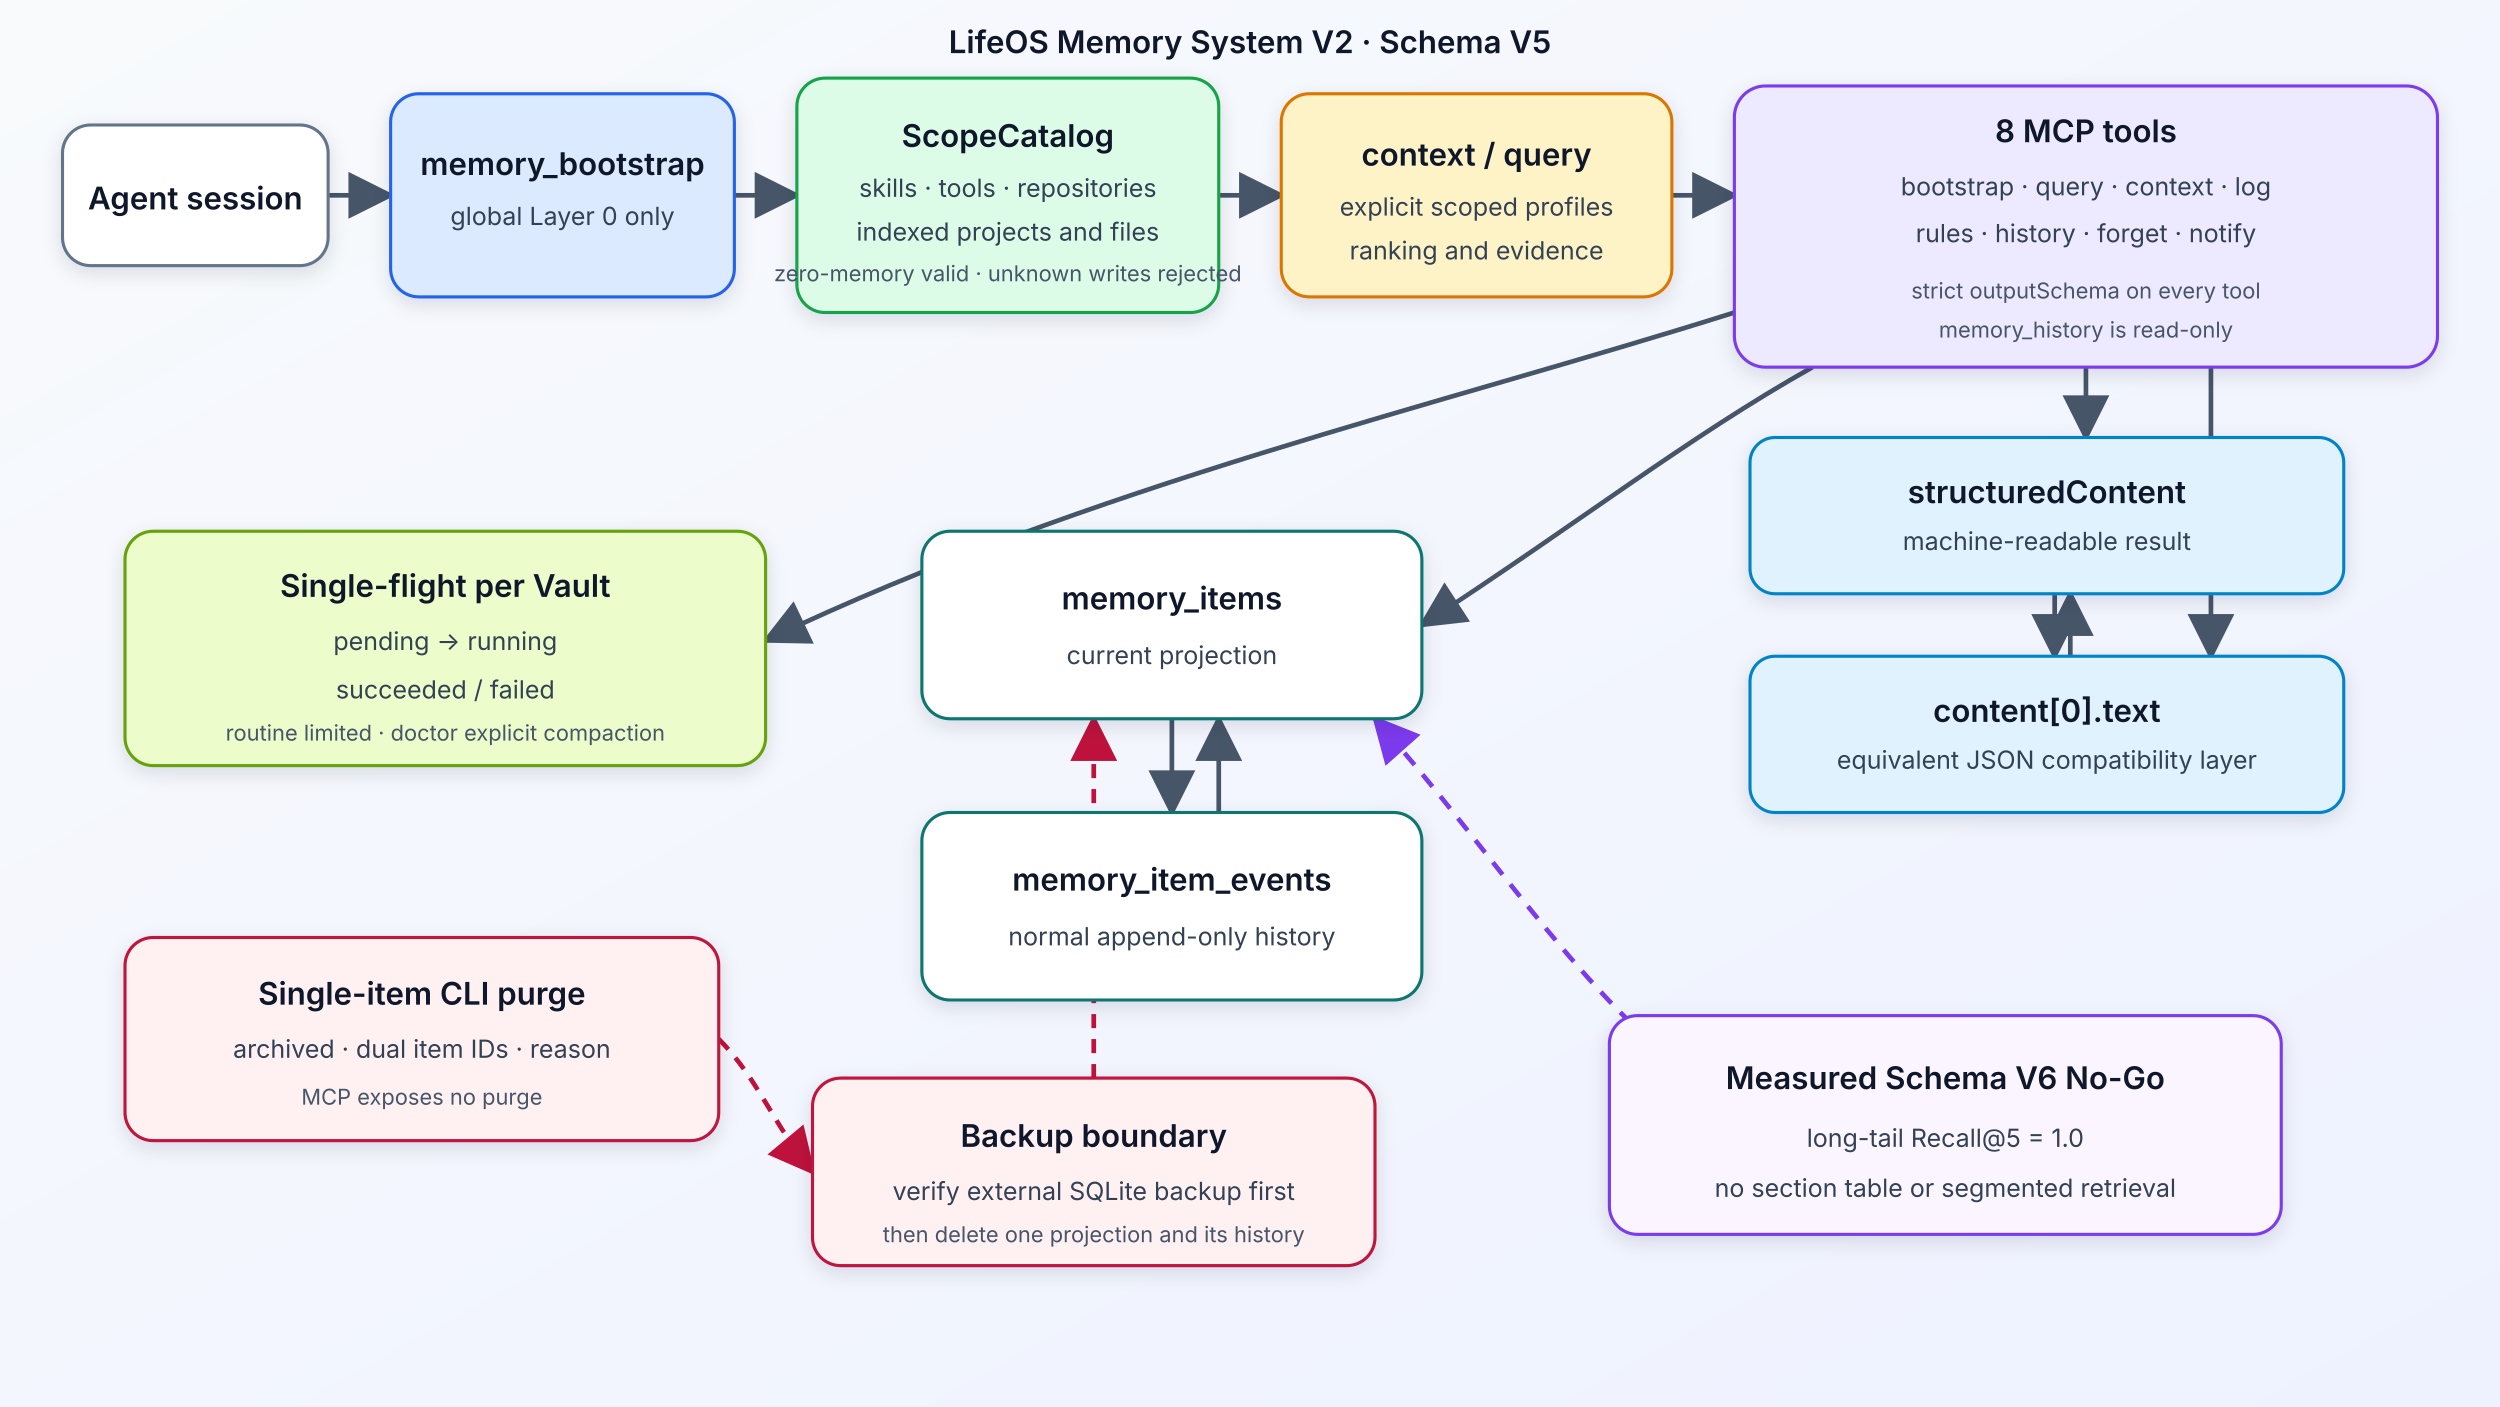
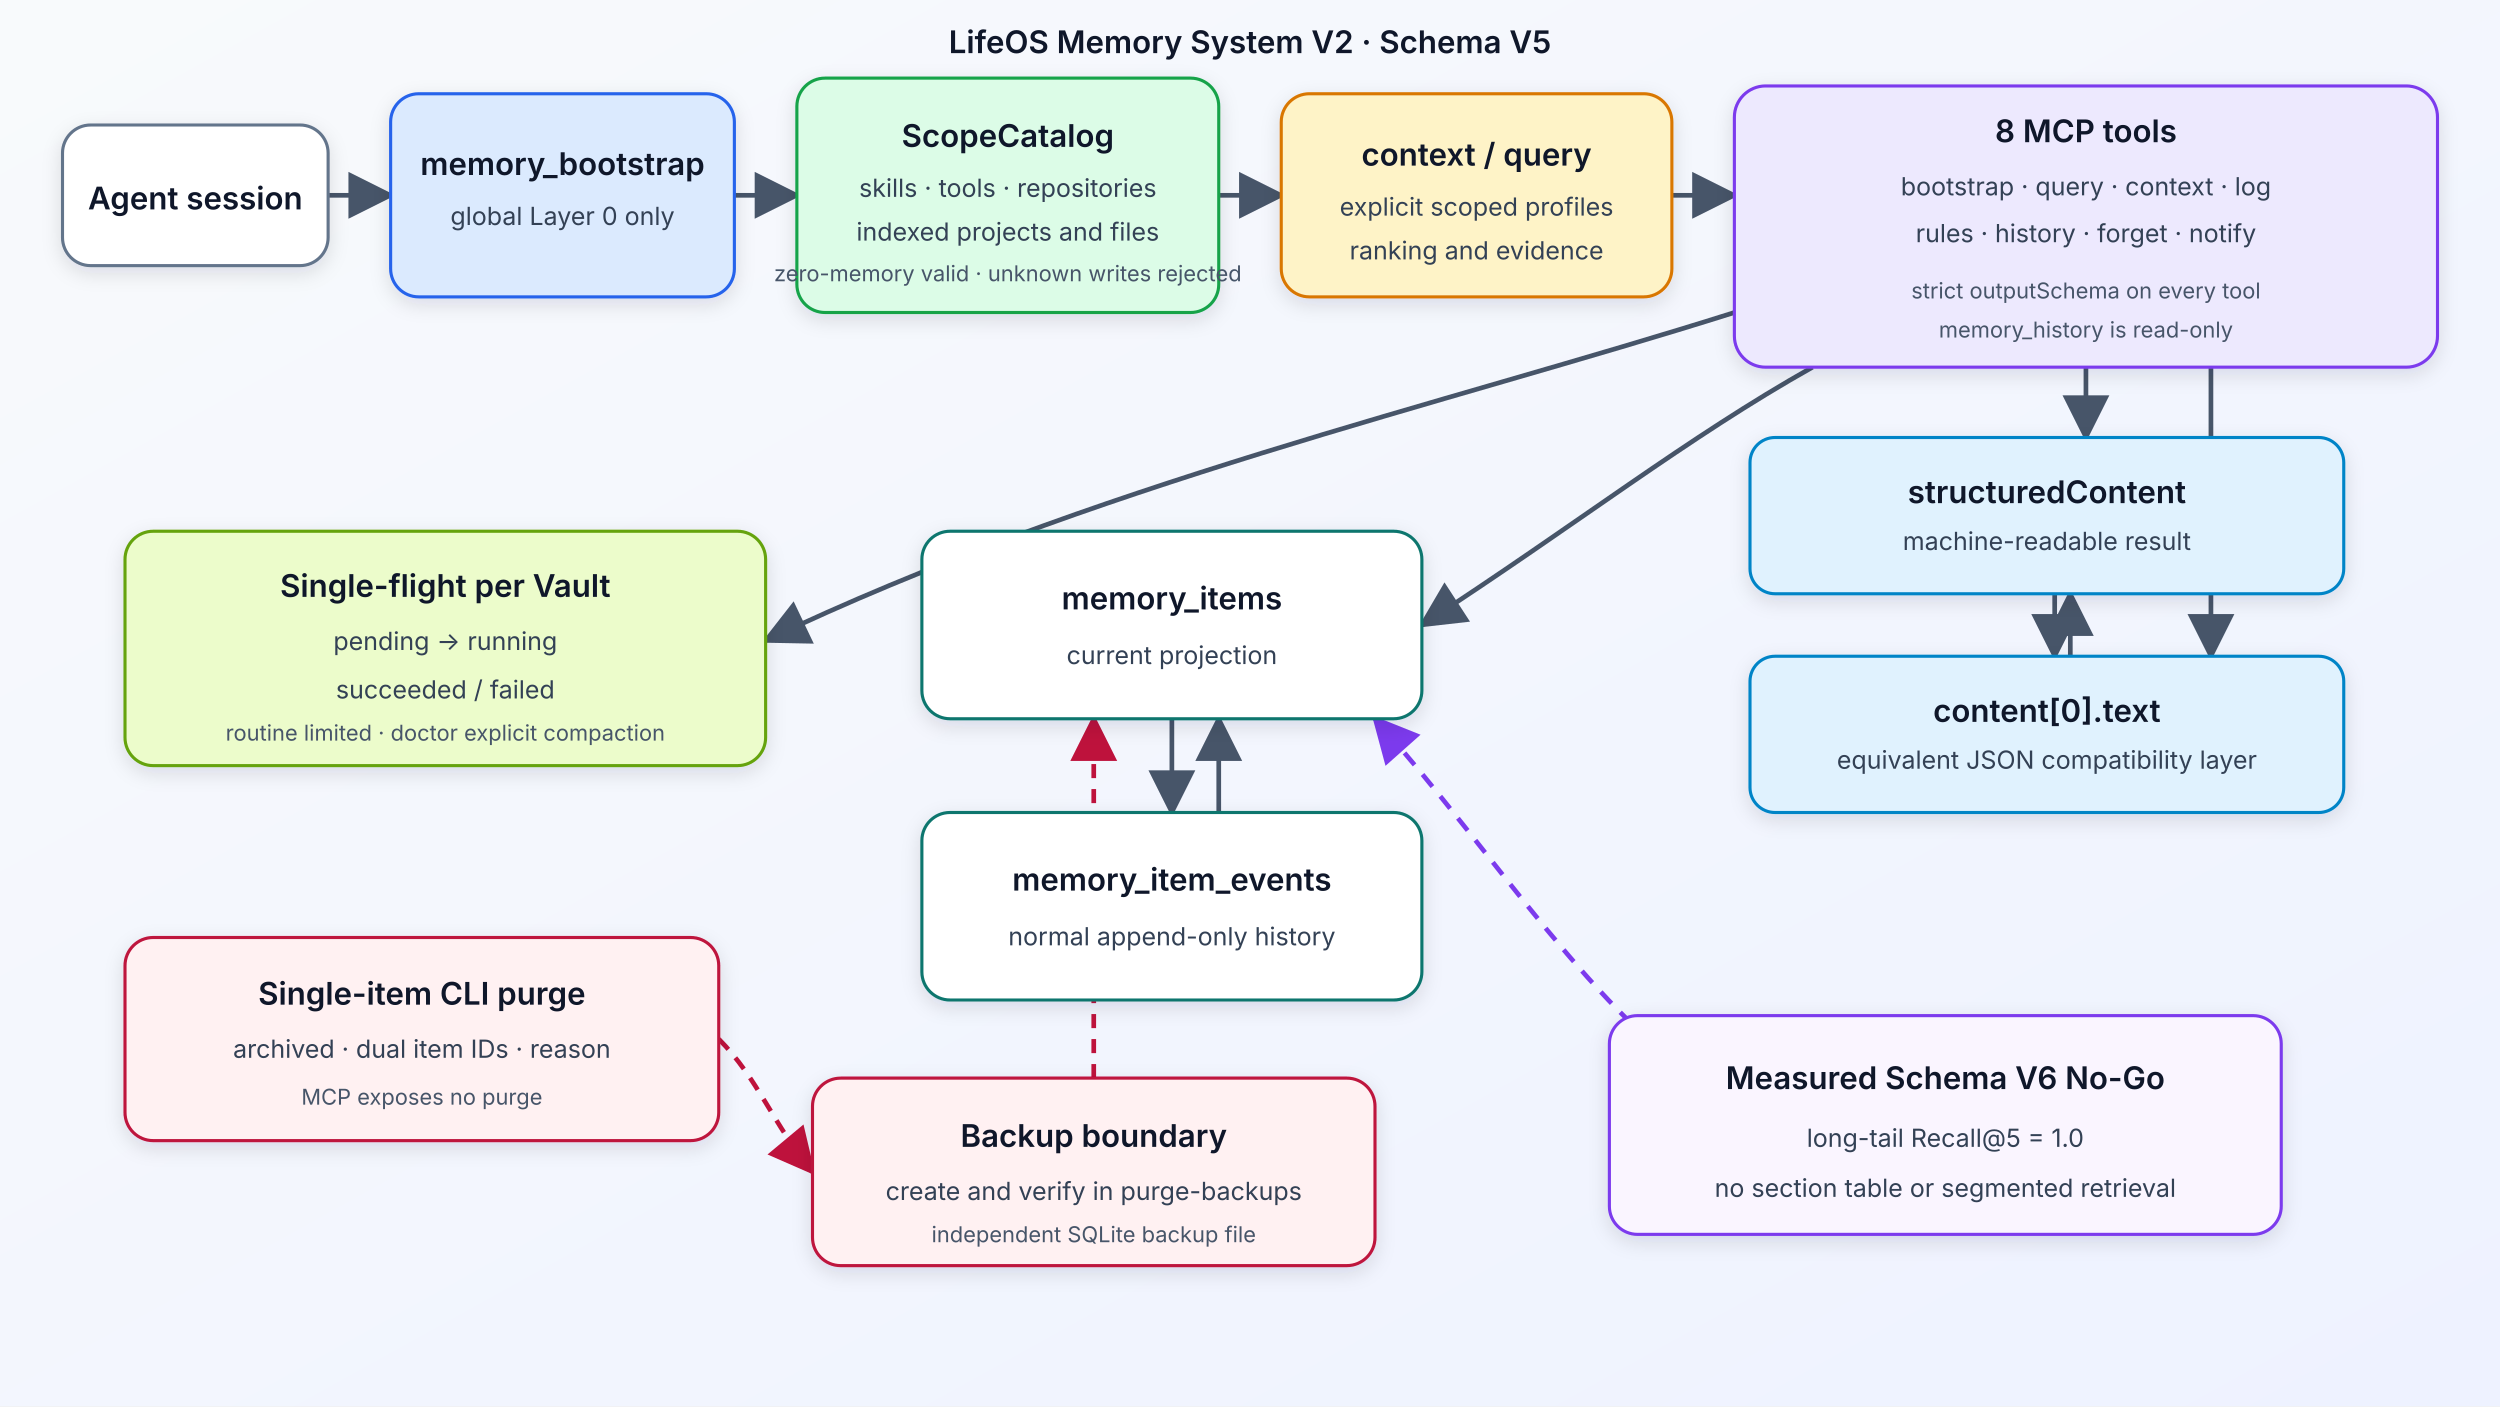
<svg xmlns="http://www.w3.org/2000/svg" width="1600" height="900" viewBox="0 0 1600 900" role="img" aria-labelledby="title desc">
  <defs>
    <linearGradient id="bg" x1="0" y1="0" x2="1" y2="1">
      <stop offset="0" stop-color="#f8fafc" />
      <stop offset="1" stop-color="#eef2ff" />
    </linearGradient>
    <filter id="shadow" x="-20%" y="-20%" width="140%" height="140%">
      <feDropShadow dx="0" dy="4" stdDeviation="6" flood-color="#0f172a" flood-opacity="0.12" />
    </filter>
    <marker id="arrow" markerWidth="10" markerHeight="10" refX="9" refY="5" orient="auto">
      <path d="M0,0 L10,5 L0,10 Z" fill="#475569" />
    </marker>
    <marker id="arrow-red" markerWidth="10" markerHeight="10" refX="9" refY="5" orient="auto">
      <path d="M0,0 L10,5 L0,10 Z" fill="#be123c" />
    </marker>
    <marker id="arrow-purple" markerWidth="10" markerHeight="10" refX="9" refY="5" orient="auto">
      <path d="M0,0 L10,5 L0,10 Z" fill="#7c3aed" />
    </marker>
    <style>
      .edge{fill:none;stroke:#475569;stroke-width:3;marker-end:url(#arrow)}
      .edge-dashed{fill:none;stroke:#7c3aed;stroke-width:3;stroke-dasharray:10 8;marker-end:url(#arrow-purple)}
      .edge-danger{fill:none;stroke:#be123c;stroke-width:3;stroke-dasharray:9 7;marker-end:url(#arrow-red)}
      .node{filter:url(#shadow);stroke-width:2}
      .label{font:600 20px -apple-system,BlinkMacSystemFont,"Segoe UI",sans-serif;fill:#0f172a;text-anchor:middle}
      .sub{font:16px -apple-system,BlinkMacSystemFont,"Segoe UI",sans-serif;fill:#334155;text-anchor:middle}
      .tiny{font:14px -apple-system,BlinkMacSystemFont,"Segoe UI",sans-serif;fill:#475569;text-anchor:middle}
    </style>
  </defs>
  <rect width="1600" height="900" fill="url(#bg)" />
  <text x="800" y="34" class="label" font-size="25">LifeOS Memory System V2 · Schema V5</text>
  <path class="edge" d="M210 125 H250" />
  <path class="edge" d="M470 125 H510" />
  <path class="edge" d="M780 125 H820" />
  <path class="edge" d="M1070 125 H1110" />
  <path class="edge" d="M1335 235 V280" />
  <path class="edge" d="M1415 235 V420" />
  <path class="edge" d="M1315 380 V420" />
  <path class="edge" d="M1325 420 V380" />
  <path class="edge" d="M1160 235 C1080 280 1010 335 910 400" />
  <path class="edge" d="M750 460 V520" />
  <path class="edge" d="M780 520 V460" />
  <path class="edge" d="M1110 200 C920 260 700 310 490 410" />
  <path class="edge-danger" d="M460 665 C485 690 495 720 520 750" />
  <path class="edge-danger" d="M700 690 V460" />
  <path class="edge-dashed" d="M1100 700 C1020 650 960 550 880 460" />
  <g data-semantic="Agent">
    <rect class="node" x="40" y="80" width="170" height="90" rx="18" fill="#ffffff" stroke="#64748b" />
    <text x="125" y="134" class="label">Agent session</text>
  </g>
  <g data-semantic="Bootstrap">
    <rect class="node" x="250" y="60" width="220" height="130" rx="18" fill="#dbeafe" stroke="#2563eb" />
    <text x="360" y="112" class="label">memory_bootstrap</text>
    <text x="360" y="144" class="sub">global Layer 0 only</text>
  </g>
  <g data-semantic="ScopeCatalog">
    <rect class="node" x="510" y="50" width="270" height="150" rx="18" fill="#dcfce7" stroke="#16a34a" />
    <text x="645" y="94" class="label">ScopeCatalog</text>
    <text x="645" y="126" class="sub">skills · tools · repositories</text>
    <text x="645" y="154" class="sub">indexed projects and files</text>
    <text x="645" y="180" class="tiny">zero-memory valid · unknown writes rejected</text>
  </g>
  <g data-semantic="ContextQuery">
    <rect class="node" x="820" y="60" width="250" height="130" rx="18" fill="#fef3c7" stroke="#d97706" />
    <text x="945" y="106" class="label">context / query</text>
    <text x="945" y="138" class="sub">explicit scoped profiles</text>
    <text x="945" y="166" class="sub">ranking and evidence</text>
  </g>
  <g data-semantic="EightTools">
    <rect class="node" x="1110" y="55" width="450" height="180" rx="20" fill="#ede9fe" stroke="#7c3aed" />
    <text x="1335" y="91" class="label">8 MCP tools</text>
    <text x="1335" y="125" class="sub">bootstrap · query · context · log</text>
    <text x="1335" y="155" class="sub">rules · history · forget · notify</text>
    <text x="1335" y="191" class="tiny">strict outputSchema on every tool</text>
    <text x="1335" y="216" class="tiny">memory_history is read-only</text>
  </g>
  <g data-semantic="StructuredOutput">
    <rect class="node" x="1120" y="280" width="380" height="100" rx="16" fill="#e0f2fe" stroke="#0284c7" />
    <text x="1310" y="322" class="label">structuredContent</text>
    <text x="1310" y="352" class="sub">machine-readable result</text>
  </g>
  <g data-semantic="TextOutput">
    <rect class="node" x="1120" y="420" width="380" height="100" rx="16" fill="#e0f2fe" stroke="#0284c7" />
    <text x="1310" y="462" class="label">content[0].text</text>
    <text x="1310" y="492" class="sub">equivalent JSON compatibility layer</text>
  </g>
  <g data-semantic="MemoryItems">
    <rect class="node" x="590" y="340" width="320" height="120" rx="18" fill="#ffffff" stroke="#0f766e" />
    <text x="750" y="390" class="label">memory_items</text>
    <text x="750" y="425" class="sub">current projection</text>
  </g>
  <g data-semantic="MemoryEvents">
    <rect class="node" x="590" y="520" width="320" height="120" rx="18" fill="#ffffff" stroke="#0f766e" />
    <text x="750" y="570" class="label">memory_item_events</text>
    <text x="750" y="605" class="sub">normal append-only history</text>
  </g>
  <g data-semantic="MaintenanceState">
    <rect class="node" x="80" y="340" width="410" height="150" rx="18" fill="#ecfccb" stroke="#65a30d" />
    <text x="285" y="382" class="label">Single-flight per Vault</text>
    <text x="285" y="416" class="sub">pending → running</text>
    <text x="285" y="447" class="sub">succeeded / failed</text>
    <text x="285" y="474" class="tiny">routine limited · doctor explicit compaction</text>
  </g>
  <g data-semantic="CliPurge">
    <rect class="node" x="80" y="600" width="380" height="130" rx="18" fill="#fff1f2" stroke="#be123c" />
    <text x="270" y="643" class="label">Single-item CLI purge</text>
    <text x="270" y="677" class="sub">archived · dual item IDs · reason</text>
    <text x="270" y="707" class="tiny">MCP exposes no purge</text>
  </g>
  <g data-semantic="BackupBoundary">
    <rect class="node" x="520" y="690" width="360" height="120" rx="18" fill="#fff1f2" stroke="#be123c" />
    <text x="700" y="734" class="label">Backup boundary</text>
-     <text x="700" y="768" class="sub">verify external SQLite backup first</text>
-     <text x="700" y="795" class="tiny">then delete one projection and its history</text>
+     <text x="700" y="768" class="sub">create and verify in purge-backups</text>
+     <text x="700" y="795" class="tiny">independent SQLite backup file</text>
  </g>
  <g data-semantic="NoSchemaV6">
    <rect class="node" x="1030" y="650" width="430" height="140" rx="18" fill="#faf5ff" stroke="#7c3aed" />
    <text x="1245" y="697" class="label">Measured Schema V6 No-Go</text>
    <text x="1245" y="734" class="sub">long-tail Recall@5 = 1.0</text>
    <text x="1245" y="766" class="sub">no section table or segmented retrieval</text>
  </g>
</svg>
